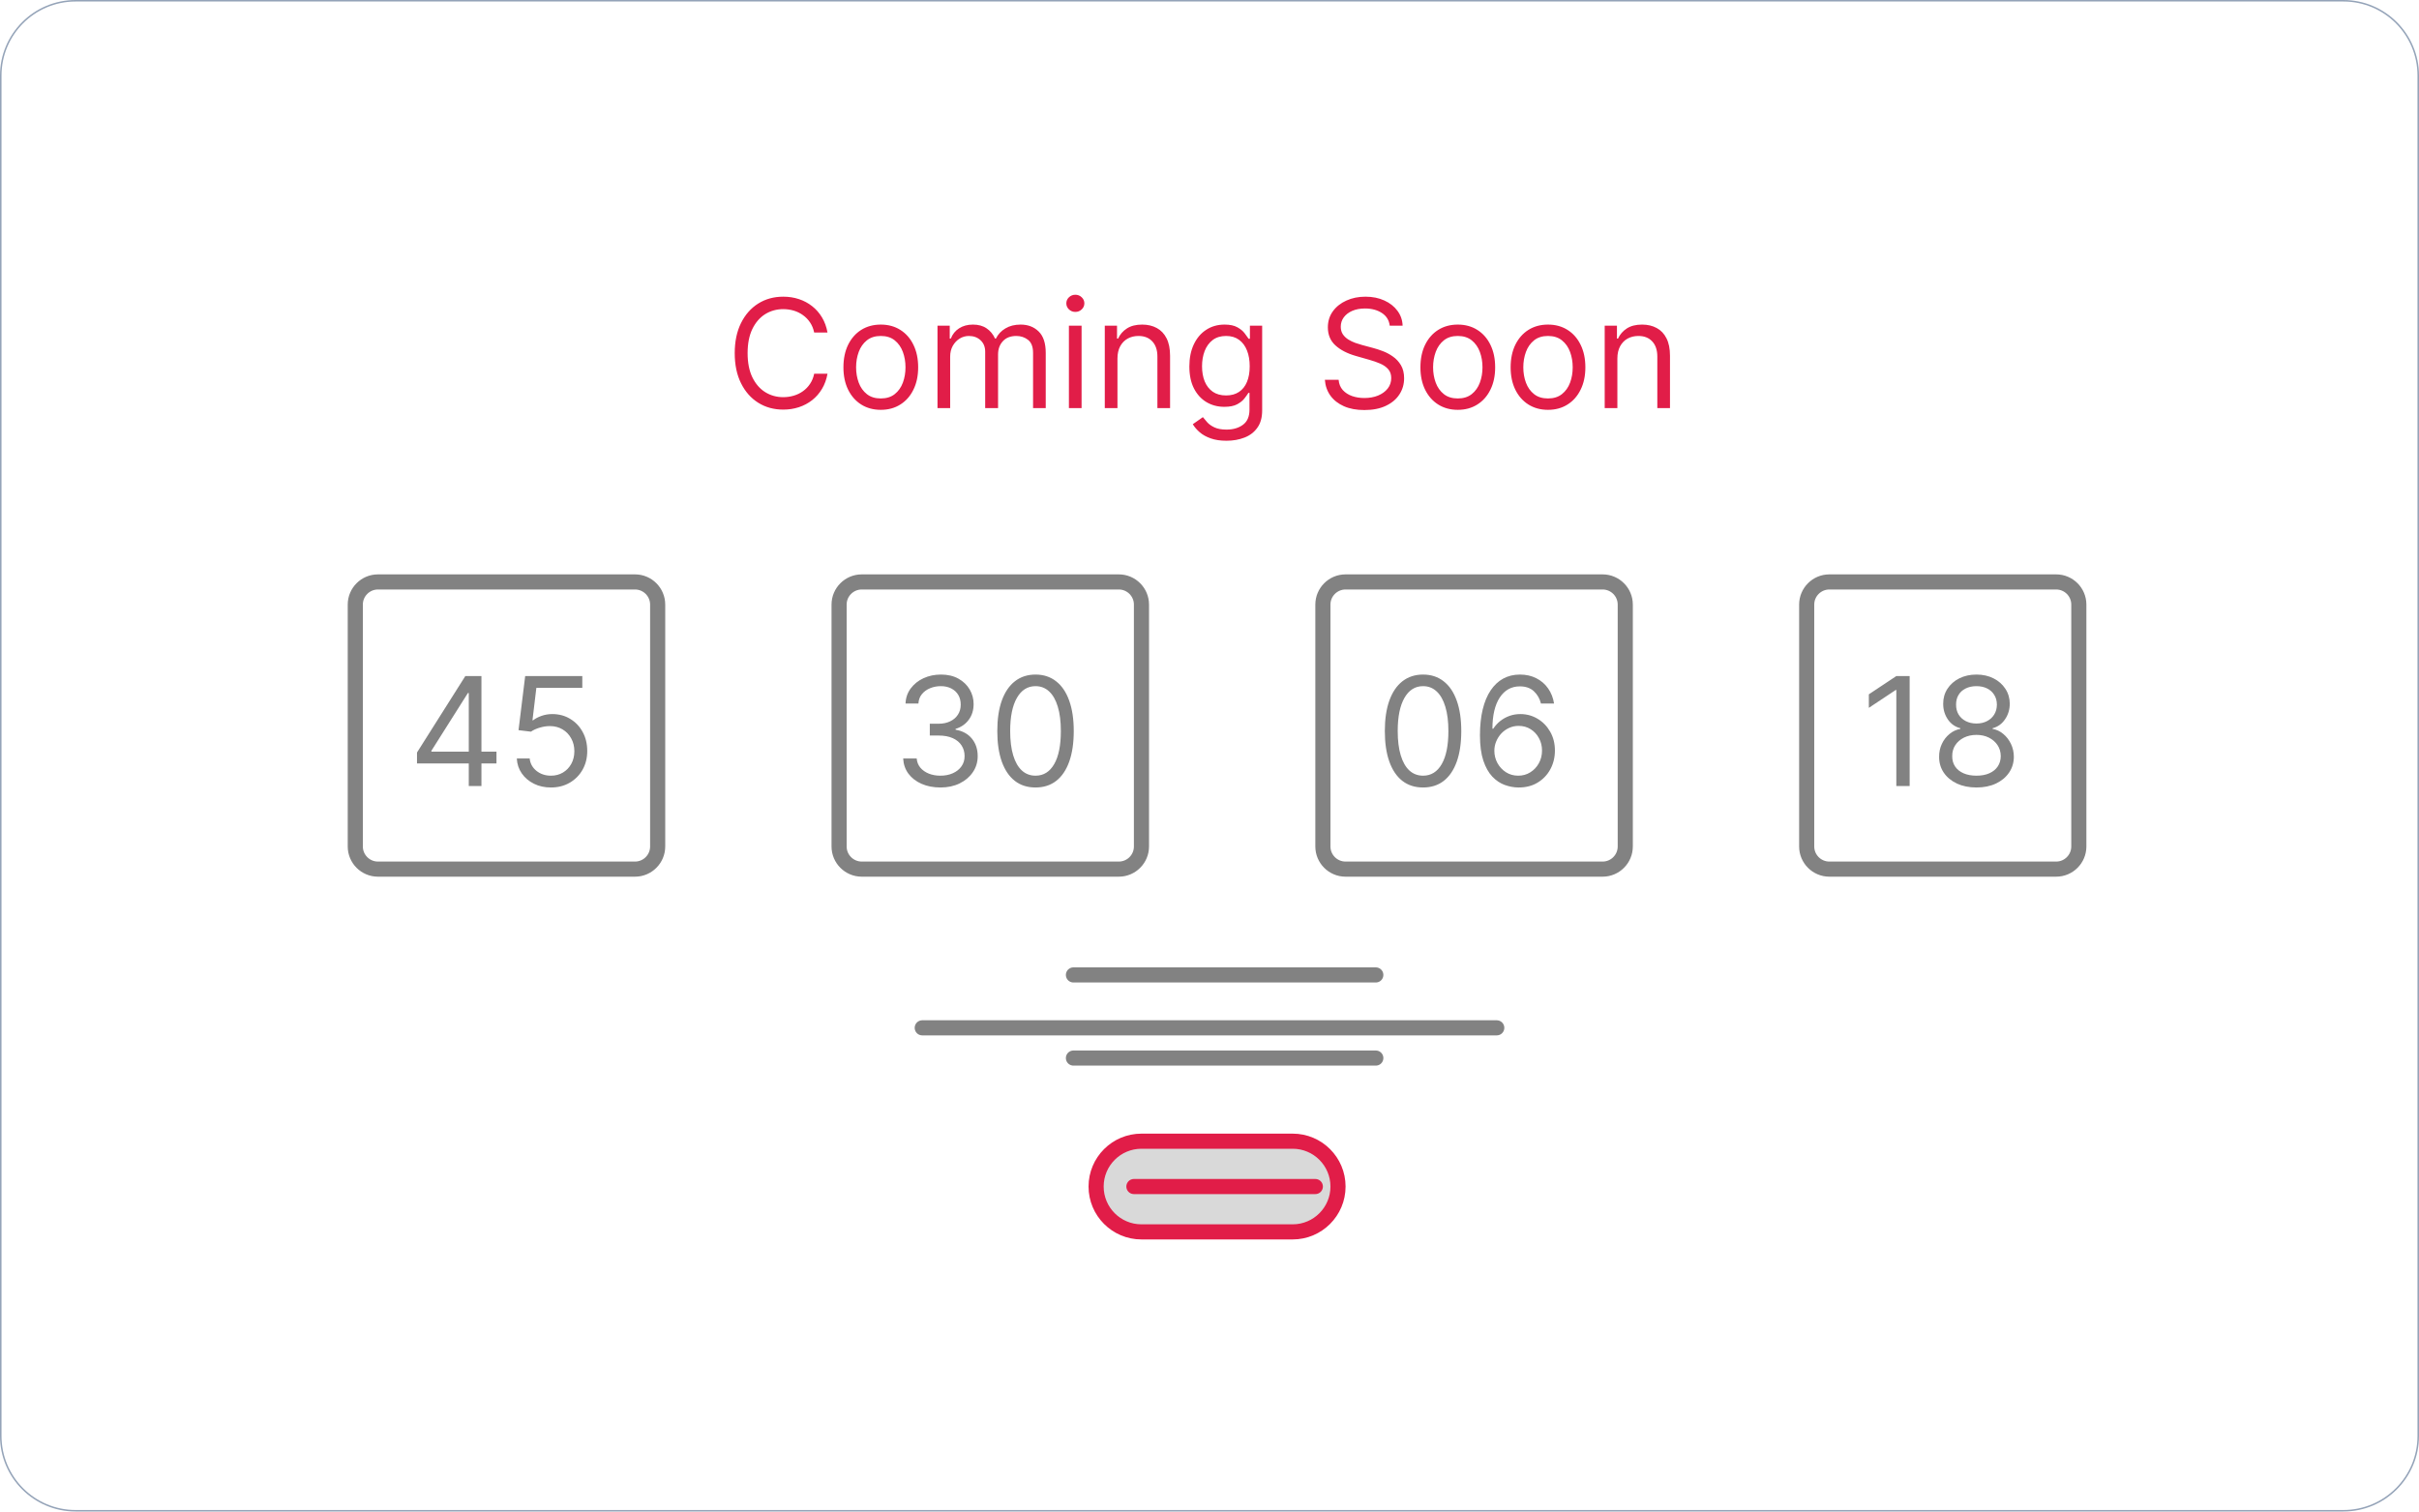
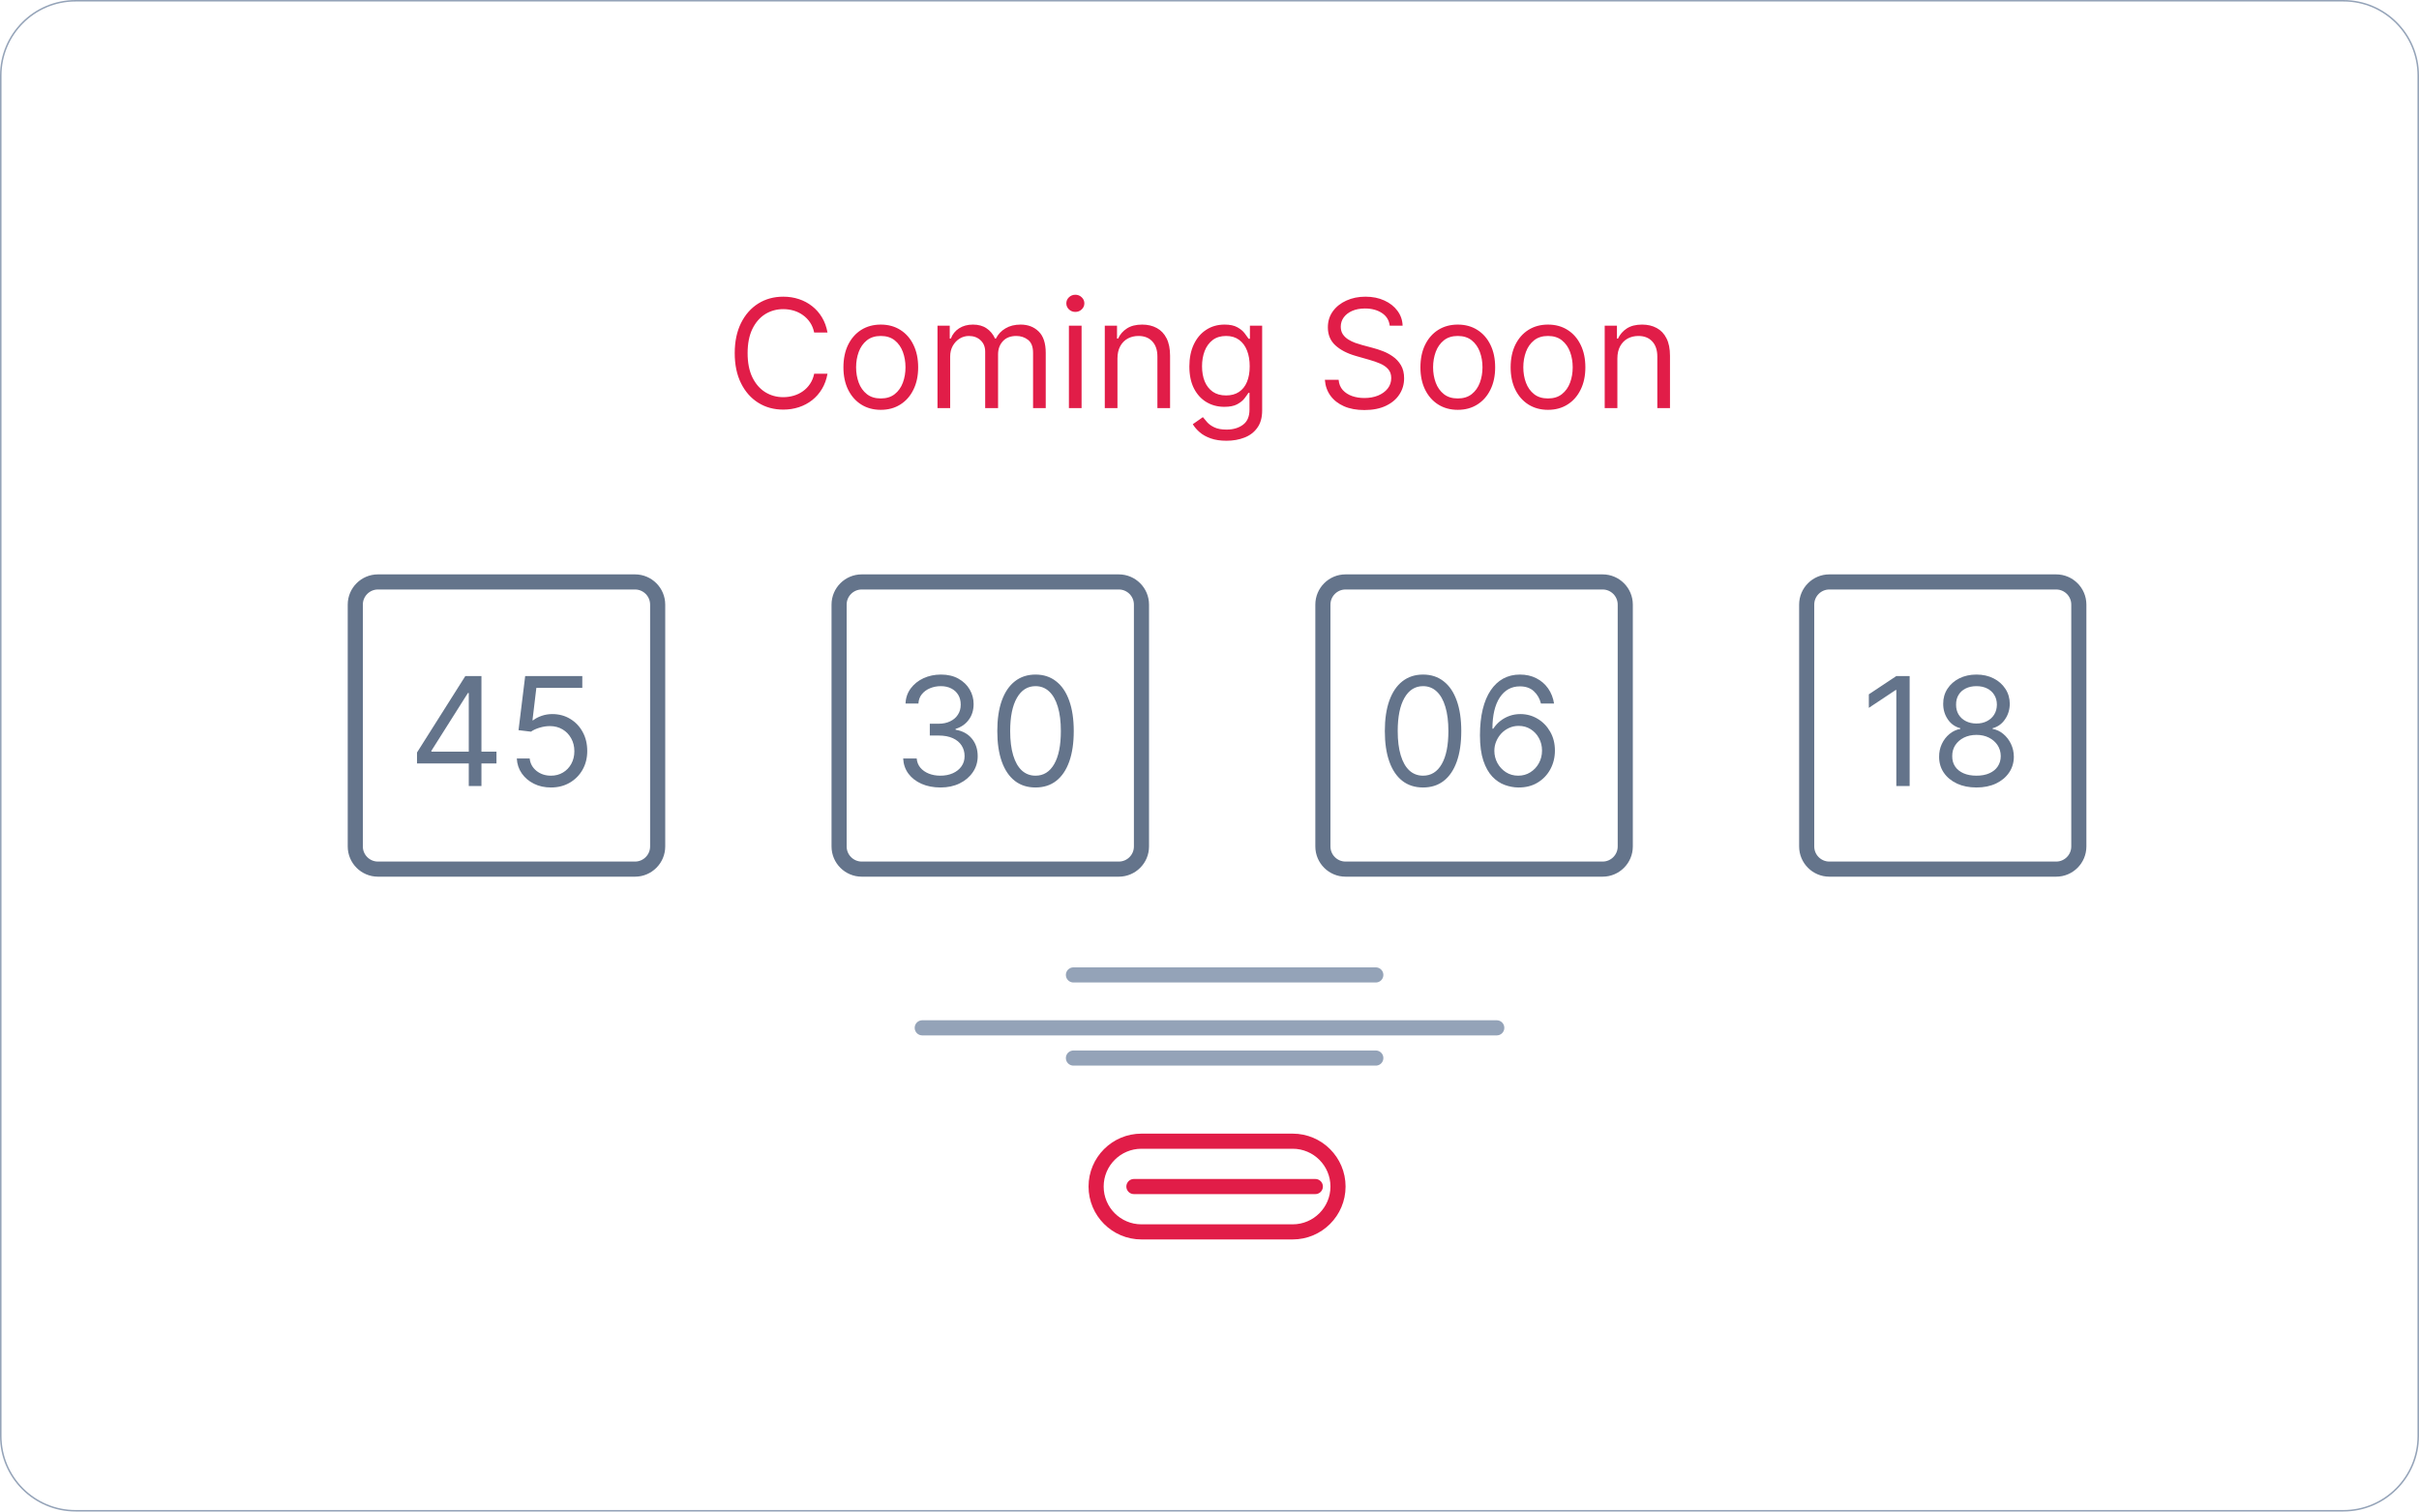
<svg xmlns="http://www.w3.org/2000/svg" width="160" height="100" viewBox="0 0 160 100" fill="none">
-   <rect x="0.05" y="0.05" width="159.9" height="99.9" rx="4.95" fill="none" stroke="#94A3B8" stroke-width="0.1" />
+   <rect x="0.05" y="0.05" width="159.9" height="99.9" rx="4.95" stroke="#94A3B8" stroke-width="0.1" />
  <path d="M54.733 22H53.852C53.8 21.747 53.709 21.524 53.579 21.332C53.451 21.141 53.295 20.98 53.11 20.849C52.928 20.717 52.725 20.617 52.503 20.551C52.28 20.485 52.048 20.452 51.807 20.452C51.367 20.452 50.968 20.563 50.61 20.785C50.255 21.008 49.972 21.336 49.761 21.769C49.553 22.202 49.449 22.734 49.449 23.364C49.449 23.993 49.553 24.525 49.761 24.958C49.972 25.391 50.255 25.719 50.61 25.942C50.968 26.164 51.367 26.276 51.807 26.276C52.048 26.276 52.28 26.242 52.503 26.176C52.725 26.11 52.928 26.012 53.11 25.881C53.295 25.749 53.451 25.587 53.579 25.395C53.709 25.201 53.8 24.978 53.852 24.727H54.733C54.667 25.099 54.546 25.432 54.371 25.725C54.196 26.019 53.978 26.268 53.717 26.474C53.457 26.678 53.164 26.833 52.84 26.94C52.518 27.046 52.174 27.099 51.807 27.099C51.187 27.099 50.635 26.948 50.152 26.645C49.669 26.342 49.289 25.911 49.012 25.352C48.735 24.794 48.597 24.131 48.597 23.364C48.597 22.597 48.735 21.934 49.012 21.375C49.289 20.816 49.669 20.385 50.152 20.082C50.635 19.779 51.187 19.628 51.807 19.628C52.174 19.628 52.518 19.681 52.84 19.788C53.164 19.894 53.457 20.05 53.717 20.256C53.978 20.46 54.196 20.709 54.371 21.002C54.546 21.293 54.667 21.626 54.733 22ZM58.258 27.114C57.766 27.114 57.334 26.996 56.962 26.762C56.593 26.528 56.304 26.2 56.096 25.778C55.89 25.357 55.787 24.865 55.787 24.301C55.787 23.733 55.89 23.237 56.096 22.813C56.304 22.389 56.593 22.06 56.962 21.826C57.334 21.592 57.766 21.474 58.258 21.474C58.751 21.474 59.182 21.592 59.551 21.826C59.923 22.06 60.212 22.389 60.417 22.813C60.626 23.237 60.73 23.733 60.73 24.301C60.73 24.865 60.626 25.357 60.417 25.778C60.212 26.2 59.923 26.528 59.551 26.762C59.182 26.996 58.751 27.114 58.258 27.114ZM58.258 26.361C58.632 26.361 58.94 26.265 59.182 26.073C59.423 25.881 59.602 25.629 59.718 25.317C59.834 25.004 59.892 24.666 59.892 24.301C59.892 23.937 59.834 23.597 59.718 23.282C59.602 22.967 59.423 22.713 59.182 22.518C58.94 22.324 58.632 22.227 58.258 22.227C57.884 22.227 57.577 22.324 57.335 22.518C57.094 22.713 56.915 22.967 56.799 23.282C56.683 23.597 56.625 23.937 56.625 24.301C56.625 24.666 56.683 25.004 56.799 25.317C56.915 25.629 57.094 25.881 57.335 26.073C57.577 26.265 57.884 26.361 58.258 26.361ZM62.009 27V21.546H62.819V22.398H62.89C63.004 22.107 63.187 21.88 63.44 21.72C63.694 21.556 63.998 21.474 64.353 21.474C64.713 21.474 65.012 21.556 65.251 21.72C65.493 21.88 65.681 22.107 65.816 22.398H65.873C66.013 22.116 66.222 21.892 66.501 21.727C66.781 21.558 67.116 21.474 67.506 21.474C67.994 21.474 68.393 21.627 68.703 21.933C69.013 22.236 69.168 22.708 69.168 23.349V27H68.33V23.349C68.33 22.947 68.22 22.659 68 22.486C67.78 22.314 67.521 22.227 67.222 22.227C66.839 22.227 66.542 22.343 66.331 22.575C66.12 22.805 66.015 23.096 66.015 23.449V27H65.163V23.264C65.163 22.954 65.062 22.704 64.861 22.515C64.66 22.323 64.4 22.227 64.083 22.227C63.865 22.227 63.662 22.285 63.472 22.401C63.285 22.517 63.134 22.678 63.018 22.884C62.904 23.088 62.847 23.323 62.847 23.591V27H62.009ZM70.701 27V21.546H71.539V27H70.701ZM71.127 20.636C70.963 20.636 70.823 20.581 70.704 20.47C70.588 20.358 70.53 20.224 70.53 20.068C70.53 19.912 70.588 19.778 70.704 19.667C70.823 19.556 70.963 19.5 71.127 19.5C71.29 19.5 71.43 19.556 71.546 19.667C71.664 19.778 71.723 19.912 71.723 20.068C71.723 20.224 71.664 20.358 71.546 20.47C71.43 20.581 71.29 20.636 71.127 20.636ZM73.912 23.719V27H73.074V21.546H73.883V22.398H73.954C74.082 22.121 74.276 21.898 74.537 21.73C74.797 21.56 75.133 21.474 75.545 21.474C75.915 21.474 76.238 21.55 76.515 21.702C76.792 21.851 77.007 22.078 77.161 22.384C77.315 22.687 77.392 23.07 77.392 23.534V27H76.554V23.591C76.554 23.162 76.442 22.829 76.22 22.59C75.998 22.348 75.692 22.227 75.304 22.227C75.036 22.227 74.797 22.285 74.587 22.401C74.378 22.517 74.214 22.687 74.093 22.909C73.972 23.132 73.912 23.401 73.912 23.719ZM81.125 29.159C80.72 29.159 80.372 29.107 80.081 29.003C79.79 28.901 79.547 28.766 79.353 28.598C79.161 28.432 79.008 28.255 78.895 28.065L79.562 27.597C79.638 27.696 79.734 27.81 79.85 27.938C79.966 28.068 80.125 28.18 80.326 28.275C80.53 28.372 80.796 28.421 81.125 28.421C81.565 28.421 81.929 28.314 82.215 28.101C82.502 27.888 82.645 27.554 82.645 27.099V25.991H82.574C82.512 26.091 82.425 26.214 82.311 26.361C82.2 26.505 82.039 26.634 81.828 26.748C81.62 26.859 81.338 26.915 80.983 26.915C80.543 26.915 80.147 26.811 79.797 26.602C79.449 26.394 79.173 26.091 78.969 25.693C78.768 25.296 78.668 24.812 78.668 24.244C78.668 23.686 78.766 23.199 78.962 22.785C79.159 22.368 79.432 22.046 79.783 21.819C80.133 21.589 80.538 21.474 80.997 21.474C81.352 21.474 81.634 21.534 81.842 21.652C82.053 21.768 82.214 21.901 82.325 22.05C82.439 22.197 82.526 22.317 82.588 22.412H82.673V21.546H83.483V27.156C83.483 27.625 83.376 28.006 83.163 28.3C82.953 28.596 82.669 28.812 82.311 28.95C81.956 29.089 81.561 29.159 81.125 29.159ZM81.097 26.162C81.433 26.162 81.717 26.085 81.949 25.931C82.181 25.777 82.357 25.556 82.478 25.267C82.599 24.978 82.659 24.633 82.659 24.23C82.659 23.837 82.6 23.49 82.481 23.19C82.363 22.889 82.188 22.653 81.956 22.483C81.724 22.312 81.438 22.227 81.097 22.227C80.742 22.227 80.445 22.317 80.209 22.497C79.974 22.677 79.798 22.919 79.68 23.222C79.564 23.525 79.506 23.861 79.506 24.23C79.506 24.609 79.565 24.944 79.683 25.235C79.804 25.524 79.981 25.751 80.216 25.917C80.453 26.08 80.746 26.162 81.097 26.162ZM91.921 21.546C91.878 21.186 91.705 20.906 91.402 20.707C91.099 20.509 90.727 20.409 90.287 20.409C89.965 20.409 89.683 20.461 89.442 20.565C89.203 20.669 89.016 20.813 88.881 20.995C88.748 21.177 88.682 21.384 88.682 21.616C88.682 21.811 88.728 21.977 88.82 22.117C88.915 22.255 89.036 22.369 89.183 22.462C89.329 22.552 89.483 22.626 89.644 22.685C89.805 22.742 89.953 22.788 90.088 22.824L90.827 23.023C91.016 23.072 91.227 23.141 91.459 23.229C91.693 23.316 91.917 23.436 92.13 23.587C92.345 23.736 92.523 23.928 92.663 24.163C92.802 24.397 92.872 24.685 92.872 25.026C92.872 25.419 92.769 25.774 92.563 26.091C92.36 26.408 92.061 26.66 91.668 26.847C91.278 27.034 90.803 27.128 90.244 27.128C89.724 27.128 89.272 27.044 88.891 26.876C88.513 26.708 88.214 26.473 87.996 26.173C87.781 25.872 87.659 25.523 87.631 25.125H88.54C88.563 25.4 88.656 25.627 88.817 25.807C88.98 25.984 89.186 26.117 89.435 26.204C89.686 26.29 89.956 26.332 90.244 26.332C90.581 26.332 90.882 26.278 91.15 26.169C91.417 26.058 91.629 25.904 91.785 25.707C91.942 25.509 92.02 25.276 92.02 25.011C92.02 24.77 91.952 24.573 91.817 24.422C91.683 24.27 91.505 24.147 91.285 24.053C91.065 23.958 90.827 23.875 90.571 23.804L89.676 23.548C89.108 23.385 88.658 23.152 88.327 22.849C87.995 22.546 87.829 22.149 87.829 21.659C87.829 21.252 87.94 20.897 88.16 20.594C88.382 20.288 88.681 20.052 89.055 19.884C89.431 19.713 89.851 19.628 90.315 19.628C90.784 19.628 91.201 19.712 91.565 19.88C91.93 20.046 92.219 20.273 92.432 20.562C92.647 20.851 92.761 21.178 92.773 21.546H91.921ZM96.422 27.114C95.93 27.114 95.498 26.996 95.126 26.762C94.757 26.528 94.468 26.2 94.26 25.778C94.054 25.357 93.951 24.865 93.951 24.301C93.951 23.733 94.054 23.237 94.26 22.813C94.468 22.389 94.757 22.06 95.126 21.826C95.498 21.592 95.93 21.474 96.422 21.474C96.915 21.474 97.346 21.592 97.715 21.826C98.087 22.06 98.376 22.389 98.582 22.813C98.79 23.237 98.894 23.733 98.894 24.301C98.894 24.865 98.79 25.357 98.582 25.778C98.376 26.2 98.087 26.528 97.715 26.762C97.346 26.996 96.915 27.114 96.422 27.114ZM96.422 26.361C96.796 26.361 97.104 26.265 97.346 26.073C97.587 25.881 97.766 25.629 97.882 25.317C97.998 25.004 98.056 24.666 98.056 24.301C98.056 23.937 97.998 23.597 97.882 23.282C97.766 22.967 97.587 22.713 97.346 22.518C97.104 22.324 96.796 22.227 96.422 22.227C96.048 22.227 95.741 22.324 95.499 22.518C95.258 22.713 95.079 22.967 94.963 23.282C94.847 23.597 94.789 23.937 94.789 24.301C94.789 24.666 94.847 25.004 94.963 25.317C95.079 25.629 95.258 25.881 95.499 26.073C95.741 26.265 96.048 26.361 96.422 26.361ZM102.389 27.114C101.897 27.114 101.465 26.996 101.093 26.762C100.724 26.528 100.435 26.2 100.227 25.778C100.021 25.357 99.918 24.865 99.918 24.301C99.918 23.733 100.021 23.237 100.227 22.813C100.435 22.389 100.724 22.06 101.093 21.826C101.465 21.592 101.897 21.474 102.389 21.474C102.882 21.474 103.313 21.592 103.682 21.826C104.054 22.06 104.342 22.389 104.548 22.813C104.757 23.237 104.861 23.733 104.861 24.301C104.861 24.865 104.757 25.357 104.548 25.778C104.342 26.2 104.054 26.528 103.682 26.762C103.313 26.996 102.882 27.114 102.389 27.114ZM102.389 26.361C102.763 26.361 103.071 26.265 103.312 26.073C103.554 25.881 103.733 25.629 103.849 25.317C103.965 25.004 104.023 24.666 104.023 24.301C104.023 23.937 103.965 23.597 103.849 23.282C103.733 22.967 103.554 22.713 103.312 22.518C103.071 22.324 102.763 22.227 102.389 22.227C102.015 22.227 101.707 22.324 101.466 22.518C101.224 22.713 101.046 22.967 100.93 23.282C100.814 23.597 100.756 23.937 100.756 24.301C100.756 24.666 100.814 25.004 100.93 25.317C101.046 25.629 101.224 25.881 101.466 26.073C101.707 26.265 102.015 26.361 102.389 26.361ZM106.978 23.719V27H106.14V21.546H106.95V22.398H107.021C107.149 22.121 107.343 21.898 107.603 21.73C107.864 21.56 108.2 21.474 108.612 21.474C108.981 21.474 109.304 21.55 109.581 21.702C109.858 21.851 110.074 22.078 110.227 22.384C110.381 22.687 110.458 23.07 110.458 23.534V27H109.62V23.591C109.62 23.162 109.509 22.829 109.286 22.59C109.064 22.348 108.758 22.227 108.37 22.227C108.103 22.227 107.864 22.285 107.653 22.401C107.445 22.517 107.28 22.687 107.159 22.909C107.039 23.132 106.978 23.401 106.978 23.719Z" fill="#E11D48" />
-   <rect x="23.5" y="38.5" width="20" height="19" rx="1.5" stroke="#828282" />
-   <path d="M27.582 50.508V49.784L30.778 44.727H31.304V45.849H30.949L28.534 49.67V49.727H32.838V50.508H27.582ZM31.006 52V50.288V49.951V44.727H31.844V52H31.006ZM36.442 52.099C36.025 52.099 35.65 52.017 35.316 51.851C34.982 51.685 34.715 51.458 34.513 51.169C34.312 50.88 34.202 50.551 34.183 50.182H35.035C35.069 50.511 35.218 50.783 35.483 50.999C35.75 51.212 36.07 51.318 36.442 51.318C36.74 51.318 37.005 51.248 37.237 51.109C37.471 50.969 37.655 50.777 37.788 50.533C37.922 50.287 37.99 50.009 37.99 49.699C37.99 49.382 37.92 49.099 37.78 48.85C37.643 48.599 37.454 48.401 37.212 48.257C36.971 48.113 36.695 48.039 36.385 48.037C36.162 48.035 35.934 48.069 35.699 48.14C35.465 48.209 35.272 48.297 35.121 48.406L34.297 48.307L34.737 44.727H38.515V45.508H35.476L35.22 47.653H35.263C35.412 47.535 35.599 47.437 35.824 47.359C36.049 47.281 36.283 47.242 36.527 47.242C36.972 47.242 37.368 47.348 37.716 47.561C38.067 47.772 38.341 48.061 38.54 48.428C38.742 48.794 38.842 49.214 38.842 49.685C38.842 50.149 38.738 50.563 38.53 50.928C38.324 51.29 38.04 51.576 37.677 51.787C37.315 51.995 36.903 52.099 36.442 52.099Z" fill="#828282" />
-   <rect x="55.5" y="38.5" width="20" height="19" rx="1.5" stroke="#828282" />
-   <path d="M62.21 52.099C61.742 52.099 61.324 52.019 60.957 51.858C60.592 51.697 60.302 51.473 60.087 51.187C59.874 50.898 59.758 50.563 59.739 50.182H60.633C60.653 50.416 60.733 50.619 60.875 50.789C61.017 50.957 61.203 51.087 61.432 51.18C61.662 51.272 61.917 51.318 62.196 51.318C62.508 51.318 62.785 51.264 63.027 51.155C63.269 51.046 63.458 50.894 63.595 50.7C63.733 50.506 63.801 50.281 63.801 50.026C63.801 49.758 63.735 49.523 63.602 49.319C63.47 49.113 63.276 48.952 63.02 48.836C62.764 48.72 62.452 48.662 62.082 48.662H61.5V47.881H62.082C62.371 47.881 62.624 47.829 62.842 47.724C63.062 47.62 63.234 47.474 63.357 47.284C63.483 47.095 63.545 46.872 63.545 46.617C63.545 46.37 63.491 46.156 63.382 45.974C63.273 45.791 63.119 45.649 62.92 45.548C62.724 45.446 62.492 45.395 62.224 45.395C61.974 45.395 61.737 45.441 61.514 45.533C61.294 45.623 61.114 45.755 60.974 45.928C60.835 46.098 60.759 46.304 60.747 46.545H59.895C59.909 46.164 60.024 45.831 60.239 45.544C60.455 45.255 60.736 45.03 61.084 44.869C61.435 44.708 61.82 44.628 62.239 44.628C62.688 44.628 63.074 44.719 63.396 44.901C63.718 45.081 63.966 45.319 64.138 45.615C64.311 45.911 64.398 46.231 64.398 46.574C64.398 46.983 64.29 47.333 64.075 47.621C63.861 47.91 63.572 48.11 63.205 48.222V48.278C63.664 48.354 64.022 48.55 64.281 48.864C64.539 49.177 64.668 49.564 64.668 50.026C64.668 50.421 64.56 50.776 64.344 51.091C64.131 51.403 63.84 51.65 63.471 51.83C63.102 52.01 62.681 52.099 62.21 52.099ZM68.492 52.099C67.957 52.099 67.501 51.954 67.125 51.663C66.749 51.369 66.461 50.944 66.262 50.388C66.063 49.829 65.964 49.154 65.964 48.364C65.964 47.578 66.063 46.907 66.262 46.35C66.463 45.791 66.752 45.365 67.129 45.072C67.507 44.776 67.962 44.628 68.492 44.628C69.022 44.628 69.476 44.776 69.852 45.072C70.231 45.365 70.52 45.791 70.719 46.35C70.92 46.907 71.021 47.578 71.021 48.364C71.021 49.154 70.921 49.829 70.722 50.388C70.523 50.944 70.236 51.369 69.859 51.663C69.483 51.954 69.027 52.099 68.492 52.099ZM68.492 51.318C69.022 51.318 69.434 51.062 69.728 50.551C70.022 50.04 70.168 49.311 70.168 48.364C70.168 47.734 70.101 47.198 69.966 46.755C69.833 46.312 69.642 45.975 69.391 45.743C69.142 45.511 68.843 45.395 68.492 45.395C67.967 45.395 67.556 45.654 67.26 46.173C66.964 46.689 66.816 47.419 66.816 48.364C66.816 48.993 66.882 49.528 67.015 49.969C67.147 50.409 67.338 50.744 67.587 50.974C67.838 51.203 68.139 51.318 68.492 51.318Z" fill="#828282" />
-   <rect x="87.5" y="38.5" width="20" height="19" rx="1.5" stroke="#828282" />
-   <path d="M94.125 52.099C93.59 52.099 93.134 51.954 92.758 51.663C92.381 51.369 92.094 50.944 91.895 50.388C91.696 49.829 91.597 49.154 91.597 48.364C91.597 47.578 91.696 46.907 91.895 46.35C92.096 45.791 92.385 45.365 92.761 45.072C93.14 44.776 93.595 44.628 94.125 44.628C94.655 44.628 95.109 44.776 95.485 45.072C95.864 45.365 96.153 45.791 96.352 46.35C96.553 46.907 96.653 47.578 96.653 48.364C96.653 49.154 96.554 49.829 96.355 50.388C96.156 50.944 95.869 51.369 95.492 51.663C95.116 51.954 94.66 52.099 94.125 52.099ZM94.125 51.318C94.655 51.318 95.067 51.062 95.361 50.551C95.654 50.04 95.801 49.311 95.801 48.364C95.801 47.734 95.734 47.198 95.599 46.755C95.466 46.312 95.274 45.975 95.023 45.743C94.775 45.511 94.475 45.395 94.125 45.395C93.599 45.395 93.189 45.654 92.893 46.173C92.597 46.689 92.449 47.419 92.449 48.364C92.449 48.993 92.515 49.528 92.648 49.969C92.78 50.409 92.971 50.744 93.219 50.974C93.47 51.203 93.772 51.318 94.125 51.318ZM100.418 52.099C100.119 52.095 99.821 52.038 99.523 51.929C99.224 51.82 98.952 51.637 98.706 51.379C98.46 51.118 98.262 50.767 98.113 50.324C97.964 49.879 97.889 49.32 97.889 48.648C97.889 48.004 97.95 47.433 98.07 46.936C98.191 46.437 98.366 46.016 98.596 45.675C98.826 45.332 99.103 45.072 99.427 44.894C99.754 44.717 100.122 44.628 100.531 44.628C100.938 44.628 101.301 44.709 101.618 44.873C101.938 45.034 102.198 45.259 102.399 45.548C102.6 45.836 102.731 46.169 102.79 46.545H101.923C101.843 46.219 101.687 45.948 101.455 45.732C101.223 45.517 100.915 45.409 100.531 45.409C99.968 45.409 99.524 45.654 99.2 46.144C98.878 46.634 98.715 47.322 98.713 48.207H98.77C98.903 48.006 99.06 47.834 99.242 47.693C99.427 47.548 99.63 47.437 99.853 47.359C100.076 47.281 100.311 47.242 100.56 47.242C100.976 47.242 101.357 47.346 101.703 47.554C102.049 47.76 102.326 48.045 102.534 48.41C102.742 48.772 102.847 49.188 102.847 49.656C102.847 50.106 102.746 50.518 102.545 50.892C102.344 51.264 102.061 51.56 101.696 51.78C101.334 51.998 100.908 52.104 100.418 52.099ZM100.418 51.318C100.716 51.318 100.983 51.244 101.22 51.094C101.459 50.945 101.647 50.745 101.785 50.494C101.924 50.243 101.994 49.964 101.994 49.656C101.994 49.356 101.927 49.082 101.792 48.836C101.659 48.587 101.476 48.39 101.241 48.243C101.009 48.096 100.744 48.023 100.446 48.023C100.221 48.023 100.012 48.068 99.817 48.158C99.623 48.245 99.453 48.366 99.306 48.52C99.162 48.674 99.048 48.85 98.965 49.049C98.882 49.245 98.841 49.453 98.841 49.67C98.841 49.959 98.908 50.229 99.043 50.48C99.181 50.731 99.368 50.934 99.604 51.087C99.844 51.241 100.115 51.318 100.418 51.318Z" fill="#828282" />
-   <rect x="119.5" y="38.5" width="18" height="19" rx="1.5" stroke="#828282" />
-   <path d="M126.31 44.727V52H125.429V45.651H125.386L123.611 46.83V45.935L125.429 44.727H126.31ZM130.731 52.099C130.243 52.099 129.812 52.013 129.438 51.84C129.067 51.665 128.777 51.425 128.568 51.119C128.36 50.812 128.257 50.461 128.259 50.068C128.257 49.76 128.317 49.476 128.44 49.216C128.563 48.953 128.732 48.734 128.945 48.559C129.16 48.381 129.4 48.269 129.665 48.222V48.179C129.317 48.089 129.04 47.894 128.835 47.593C128.629 47.29 128.527 46.946 128.529 46.56C128.527 46.19 128.62 45.86 128.81 45.569C128.999 45.278 129.259 45.048 129.591 44.88C129.925 44.712 130.305 44.628 130.731 44.628C131.152 44.628 131.529 44.712 131.86 44.88C132.192 45.048 132.452 45.278 132.641 45.569C132.833 45.86 132.93 46.19 132.933 46.56C132.93 46.946 132.825 47.29 132.616 47.593C132.411 47.894 132.137 48.089 131.796 48.179V48.222C132.059 48.269 132.296 48.381 132.506 48.559C132.717 48.734 132.885 48.953 133.011 49.216C133.136 49.476 133.2 49.76 133.202 50.068C133.2 50.461 133.094 50.812 132.883 51.119C132.674 51.425 132.384 51.665 132.013 51.84C131.643 52.013 131.216 52.099 130.731 52.099ZM130.731 51.318C131.06 51.318 131.344 51.265 131.583 51.158C131.822 51.052 132.007 50.901 132.137 50.707C132.267 50.513 132.334 50.286 132.336 50.026C132.334 49.751 132.263 49.508 132.123 49.298C131.983 49.087 131.793 48.921 131.551 48.8C131.312 48.68 131.039 48.619 130.731 48.619C130.421 48.619 130.144 48.68 129.9 48.8C129.658 48.921 129.468 49.087 129.328 49.298C129.191 49.508 129.123 49.751 129.126 50.026C129.123 50.286 129.186 50.513 129.314 50.707C129.444 50.901 129.63 51.052 129.871 51.158C130.113 51.265 130.399 51.318 130.731 51.318ZM130.731 47.867C130.991 47.867 131.222 47.814 131.423 47.71C131.627 47.606 131.787 47.461 131.903 47.273C132.019 47.086 132.078 46.867 132.08 46.617C132.078 46.37 132.02 46.156 131.906 45.974C131.793 45.789 131.635 45.647 131.434 45.548C131.233 45.446 130.998 45.395 130.731 45.395C130.459 45.395 130.221 45.446 130.017 45.548C129.813 45.647 129.656 45.789 129.545 45.974C129.433 46.156 129.379 46.37 129.381 46.617C129.379 46.867 129.435 47.086 129.548 47.273C129.664 47.461 129.824 47.606 130.028 47.71C130.231 47.814 130.466 47.867 130.731 47.867Z" fill="#828282" />
-   <path d="M71 64.5H91" stroke="#828282" stroke-linecap="round" />
-   <path d="M71 70H91" stroke="#828282" stroke-linecap="round" />
-   <path d="M61 68L99 68" stroke="#828282" stroke-linecap="round" />
-   <rect x="72.5" y="75.5" width="16" height="6" rx="3" fill="#D9D9D9" stroke="#E11D48" />
+   <rect x="23.5" y="38.5" width="20" height="19" rx="1.5" stroke="#64748B" />
+   <path d="M27.582 50.508V49.784L30.778 44.727H31.304V45.849H30.949L28.534 49.67V49.727H32.838V50.508H27.582ZM31.006 52V50.288V49.951V44.727H31.844V52H31.006ZM36.442 52.099C36.025 52.099 35.65 52.017 35.316 51.851C34.982 51.685 34.715 51.458 34.513 51.169C34.312 50.88 34.202 50.551 34.183 50.182H35.035C35.069 50.511 35.218 50.783 35.483 50.999C35.75 51.212 36.07 51.318 36.442 51.318C36.74 51.318 37.005 51.248 37.237 51.109C37.471 50.969 37.655 50.777 37.788 50.533C37.922 50.287 37.99 50.009 37.99 49.699C37.99 49.382 37.92 49.099 37.78 48.85C37.643 48.599 37.454 48.401 37.212 48.257C36.971 48.113 36.695 48.039 36.385 48.037C36.162 48.035 35.934 48.069 35.699 48.14C35.465 48.209 35.272 48.297 35.121 48.406L34.297 48.307L34.737 44.727H38.515V45.508H35.476L35.22 47.653H35.263C35.412 47.535 35.599 47.437 35.824 47.359C36.049 47.281 36.283 47.242 36.527 47.242C36.972 47.242 37.368 47.348 37.716 47.561C38.067 47.772 38.341 48.061 38.54 48.428C38.742 48.794 38.842 49.214 38.842 49.685C38.842 50.149 38.738 50.563 38.53 50.928C38.324 51.29 38.04 51.576 37.677 51.787C37.315 51.995 36.903 52.099 36.442 52.099Z" fill="#64748B" />
+   <rect x="55.5" y="38.5" width="20" height="19" rx="1.5" stroke="#64748B" />
+   <path d="M62.21 52.099C61.742 52.099 61.324 52.019 60.957 51.858C60.592 51.697 60.302 51.473 60.087 51.187C59.874 50.898 59.758 50.563 59.739 50.182H60.633C60.653 50.416 60.733 50.619 60.875 50.789C61.017 50.957 61.203 51.087 61.432 51.18C61.662 51.272 61.917 51.318 62.196 51.318C62.508 51.318 62.785 51.264 63.027 51.155C63.269 51.046 63.458 50.894 63.595 50.7C63.733 50.506 63.801 50.281 63.801 50.026C63.801 49.758 63.735 49.523 63.602 49.319C63.47 49.113 63.276 48.952 63.02 48.836C62.764 48.72 62.452 48.662 62.082 48.662H61.5V47.881H62.082C62.371 47.881 62.624 47.829 62.842 47.724C63.062 47.62 63.234 47.474 63.357 47.284C63.483 47.095 63.545 46.872 63.545 46.617C63.545 46.37 63.491 46.156 63.382 45.974C63.273 45.791 63.119 45.649 62.92 45.548C62.724 45.446 62.492 45.395 62.224 45.395C61.974 45.395 61.737 45.441 61.514 45.533C61.294 45.623 61.114 45.755 60.974 45.928C60.835 46.098 60.759 46.304 60.747 46.545H59.895C59.909 46.164 60.024 45.831 60.239 45.544C60.455 45.255 60.736 45.03 61.084 44.869C61.435 44.708 61.82 44.628 62.239 44.628C62.688 44.628 63.074 44.719 63.396 44.901C63.718 45.081 63.966 45.319 64.138 45.615C64.311 45.911 64.398 46.231 64.398 46.574C64.398 46.983 64.29 47.333 64.075 47.621C63.861 47.91 63.572 48.11 63.205 48.222V48.278C63.664 48.354 64.022 48.55 64.281 48.864C64.539 49.177 64.668 49.564 64.668 50.026C64.668 50.421 64.56 50.776 64.344 51.091C64.131 51.403 63.84 51.65 63.471 51.83C63.102 52.01 62.681 52.099 62.21 52.099ZM68.492 52.099C67.957 52.099 67.501 51.954 67.125 51.663C66.749 51.369 66.461 50.944 66.262 50.388C66.063 49.829 65.964 49.154 65.964 48.364C65.964 47.578 66.063 46.907 66.262 46.35C66.463 45.791 66.752 45.365 67.129 45.072C67.507 44.776 67.962 44.628 68.492 44.628C69.022 44.628 69.476 44.776 69.852 45.072C70.231 45.365 70.52 45.791 70.719 46.35C70.92 46.907 71.021 47.578 71.021 48.364C71.021 49.154 70.921 49.829 70.722 50.388C70.523 50.944 70.236 51.369 69.859 51.663C69.483 51.954 69.027 52.099 68.492 52.099ZM68.492 51.318C69.022 51.318 69.434 51.062 69.728 50.551C70.022 50.04 70.168 49.311 70.168 48.364C70.168 47.734 70.101 47.198 69.966 46.755C69.833 46.312 69.642 45.975 69.391 45.743C69.142 45.511 68.843 45.395 68.492 45.395C67.967 45.395 67.556 45.654 67.26 46.173C66.964 46.689 66.816 47.419 66.816 48.364C66.816 48.993 66.882 49.528 67.015 49.969C67.147 50.409 67.338 50.744 67.587 50.974C67.838 51.203 68.139 51.318 68.492 51.318Z" fill="#64748B" />
+   <rect x="87.5" y="38.5" width="20" height="19" rx="1.5" stroke="#64748B" />
+   <path d="M94.125 52.099C93.59 52.099 93.134 51.954 92.758 51.663C92.381 51.369 92.094 50.944 91.895 50.388C91.696 49.829 91.597 49.154 91.597 48.364C91.597 47.578 91.696 46.907 91.895 46.35C92.096 45.791 92.385 45.365 92.761 45.072C93.14 44.776 93.595 44.628 94.125 44.628C94.655 44.628 95.109 44.776 95.485 45.072C95.864 45.365 96.153 45.791 96.352 46.35C96.553 46.907 96.653 47.578 96.653 48.364C96.653 49.154 96.554 49.829 96.355 50.388C96.156 50.944 95.869 51.369 95.492 51.663C95.116 51.954 94.66 52.099 94.125 52.099ZM94.125 51.318C94.655 51.318 95.067 51.062 95.361 50.551C95.654 50.04 95.801 49.311 95.801 48.364C95.801 47.734 95.734 47.198 95.599 46.755C95.466 46.312 95.274 45.975 95.023 45.743C94.775 45.511 94.475 45.395 94.125 45.395C93.599 45.395 93.189 45.654 92.893 46.173C92.597 46.689 92.449 47.419 92.449 48.364C92.449 48.993 92.515 49.528 92.648 49.969C92.78 50.409 92.971 50.744 93.219 50.974C93.47 51.203 93.772 51.318 94.125 51.318ZM100.418 52.099C100.119 52.095 99.821 52.038 99.523 51.929C99.224 51.82 98.952 51.637 98.706 51.379C98.46 51.118 98.262 50.767 98.113 50.324C97.964 49.879 97.889 49.32 97.889 48.648C97.889 48.004 97.95 47.433 98.07 46.936C98.191 46.437 98.366 46.016 98.596 45.675C98.826 45.332 99.103 45.072 99.427 44.894C99.754 44.717 100.122 44.628 100.531 44.628C100.938 44.628 101.301 44.709 101.618 44.873C101.938 45.034 102.198 45.259 102.399 45.548C102.6 45.836 102.731 46.169 102.79 46.545H101.923C101.843 46.219 101.687 45.948 101.455 45.732C101.223 45.517 100.915 45.409 100.531 45.409C99.968 45.409 99.524 45.654 99.2 46.144C98.878 46.634 98.715 47.322 98.713 48.207H98.77C98.903 48.006 99.06 47.834 99.242 47.693C99.427 47.548 99.63 47.437 99.853 47.359C100.076 47.281 100.311 47.242 100.56 47.242C100.976 47.242 101.357 47.346 101.703 47.554C102.049 47.76 102.326 48.045 102.534 48.41C102.742 48.772 102.847 49.188 102.847 49.656C102.847 50.106 102.746 50.518 102.545 50.892C102.344 51.264 102.061 51.56 101.696 51.78C101.334 51.998 100.908 52.104 100.418 52.099ZM100.418 51.318C100.716 51.318 100.983 51.244 101.22 51.094C101.459 50.945 101.647 50.745 101.785 50.494C101.924 50.243 101.994 49.964 101.994 49.656C101.994 49.356 101.927 49.082 101.792 48.836C101.659 48.587 101.476 48.39 101.241 48.243C101.009 48.096 100.744 48.023 100.446 48.023C100.221 48.023 100.012 48.068 99.817 48.158C99.623 48.245 99.453 48.366 99.306 48.52C99.162 48.674 99.048 48.85 98.965 49.049C98.882 49.245 98.841 49.453 98.841 49.67C98.841 49.959 98.908 50.229 99.043 50.48C99.181 50.731 99.368 50.934 99.604 51.087C99.844 51.241 100.115 51.318 100.418 51.318Z" fill="#64748B" />
+   <rect x="119.5" y="38.5" width="18" height="19" rx="1.5" stroke="#64748B" />
+   <path d="M126.31 44.727V52H125.429V45.651H125.386L123.611 46.83V45.935L125.429 44.727H126.31ZM130.731 52.099C130.243 52.099 129.812 52.013 129.438 51.84C129.067 51.665 128.777 51.425 128.568 51.119C128.36 50.812 128.257 50.461 128.259 50.068C128.257 49.76 128.317 49.476 128.44 49.216C128.563 48.953 128.732 48.734 128.945 48.559C129.16 48.381 129.4 48.269 129.665 48.222V48.179C129.317 48.089 129.04 47.894 128.835 47.593C128.629 47.29 128.527 46.946 128.529 46.56C128.527 46.19 128.62 45.86 128.81 45.569C128.999 45.278 129.259 45.048 129.591 44.88C129.925 44.712 130.305 44.628 130.731 44.628C131.152 44.628 131.529 44.712 131.86 44.88C132.192 45.048 132.452 45.278 132.641 45.569C132.833 45.86 132.93 46.19 132.933 46.56C132.93 46.946 132.825 47.29 132.616 47.593C132.411 47.894 132.137 48.089 131.796 48.179V48.222C132.059 48.269 132.296 48.381 132.506 48.559C132.717 48.734 132.885 48.953 133.011 49.216C133.136 49.476 133.2 49.76 133.202 50.068C133.2 50.461 133.094 50.812 132.883 51.119C132.674 51.425 132.384 51.665 132.013 51.84C131.643 52.013 131.216 52.099 130.731 52.099ZM130.731 51.318C131.06 51.318 131.344 51.265 131.583 51.158C131.822 51.052 132.007 50.901 132.137 50.707C132.267 50.513 132.334 50.286 132.336 50.026C132.334 49.751 132.263 49.508 132.123 49.298C131.983 49.087 131.793 48.921 131.551 48.8C131.312 48.68 131.039 48.619 130.731 48.619C130.421 48.619 130.144 48.68 129.9 48.8C129.658 48.921 129.468 49.087 129.328 49.298C129.191 49.508 129.123 49.751 129.126 50.026C129.123 50.286 129.186 50.513 129.314 50.707C129.444 50.901 129.63 51.052 129.871 51.158C130.113 51.265 130.399 51.318 130.731 51.318ZM130.731 47.867C130.991 47.867 131.222 47.814 131.423 47.71C131.627 47.606 131.787 47.461 131.903 47.273C132.019 47.086 132.078 46.867 132.08 46.617C132.078 46.37 132.02 46.156 131.906 45.974C131.793 45.789 131.635 45.647 131.434 45.548C131.233 45.446 130.998 45.395 130.731 45.395C130.459 45.395 130.221 45.446 130.017 45.548C129.813 45.647 129.656 45.789 129.545 45.974C129.433 46.156 129.379 46.37 129.381 46.617C129.379 46.867 129.435 47.086 129.548 47.273C129.664 47.461 129.824 47.606 130.028 47.71C130.231 47.814 130.466 47.867 130.731 47.867Z" fill="#64748B" />
+   <path d="M71 64.5H91" stroke="#94A3B8" stroke-linecap="round" />
+   <path d="M71 70H91" stroke="#94A3B8" stroke-linecap="round" />
+   <path d="M61 68L99 68" stroke="#94A3B8" stroke-linecap="round" />
+   <rect x="72.5" y="75.5" width="16" height="6" rx="3" stroke="#E11D48" />
  <path d="M75 78.5H87" stroke="#E11D48" stroke-linecap="round" />
</svg>
